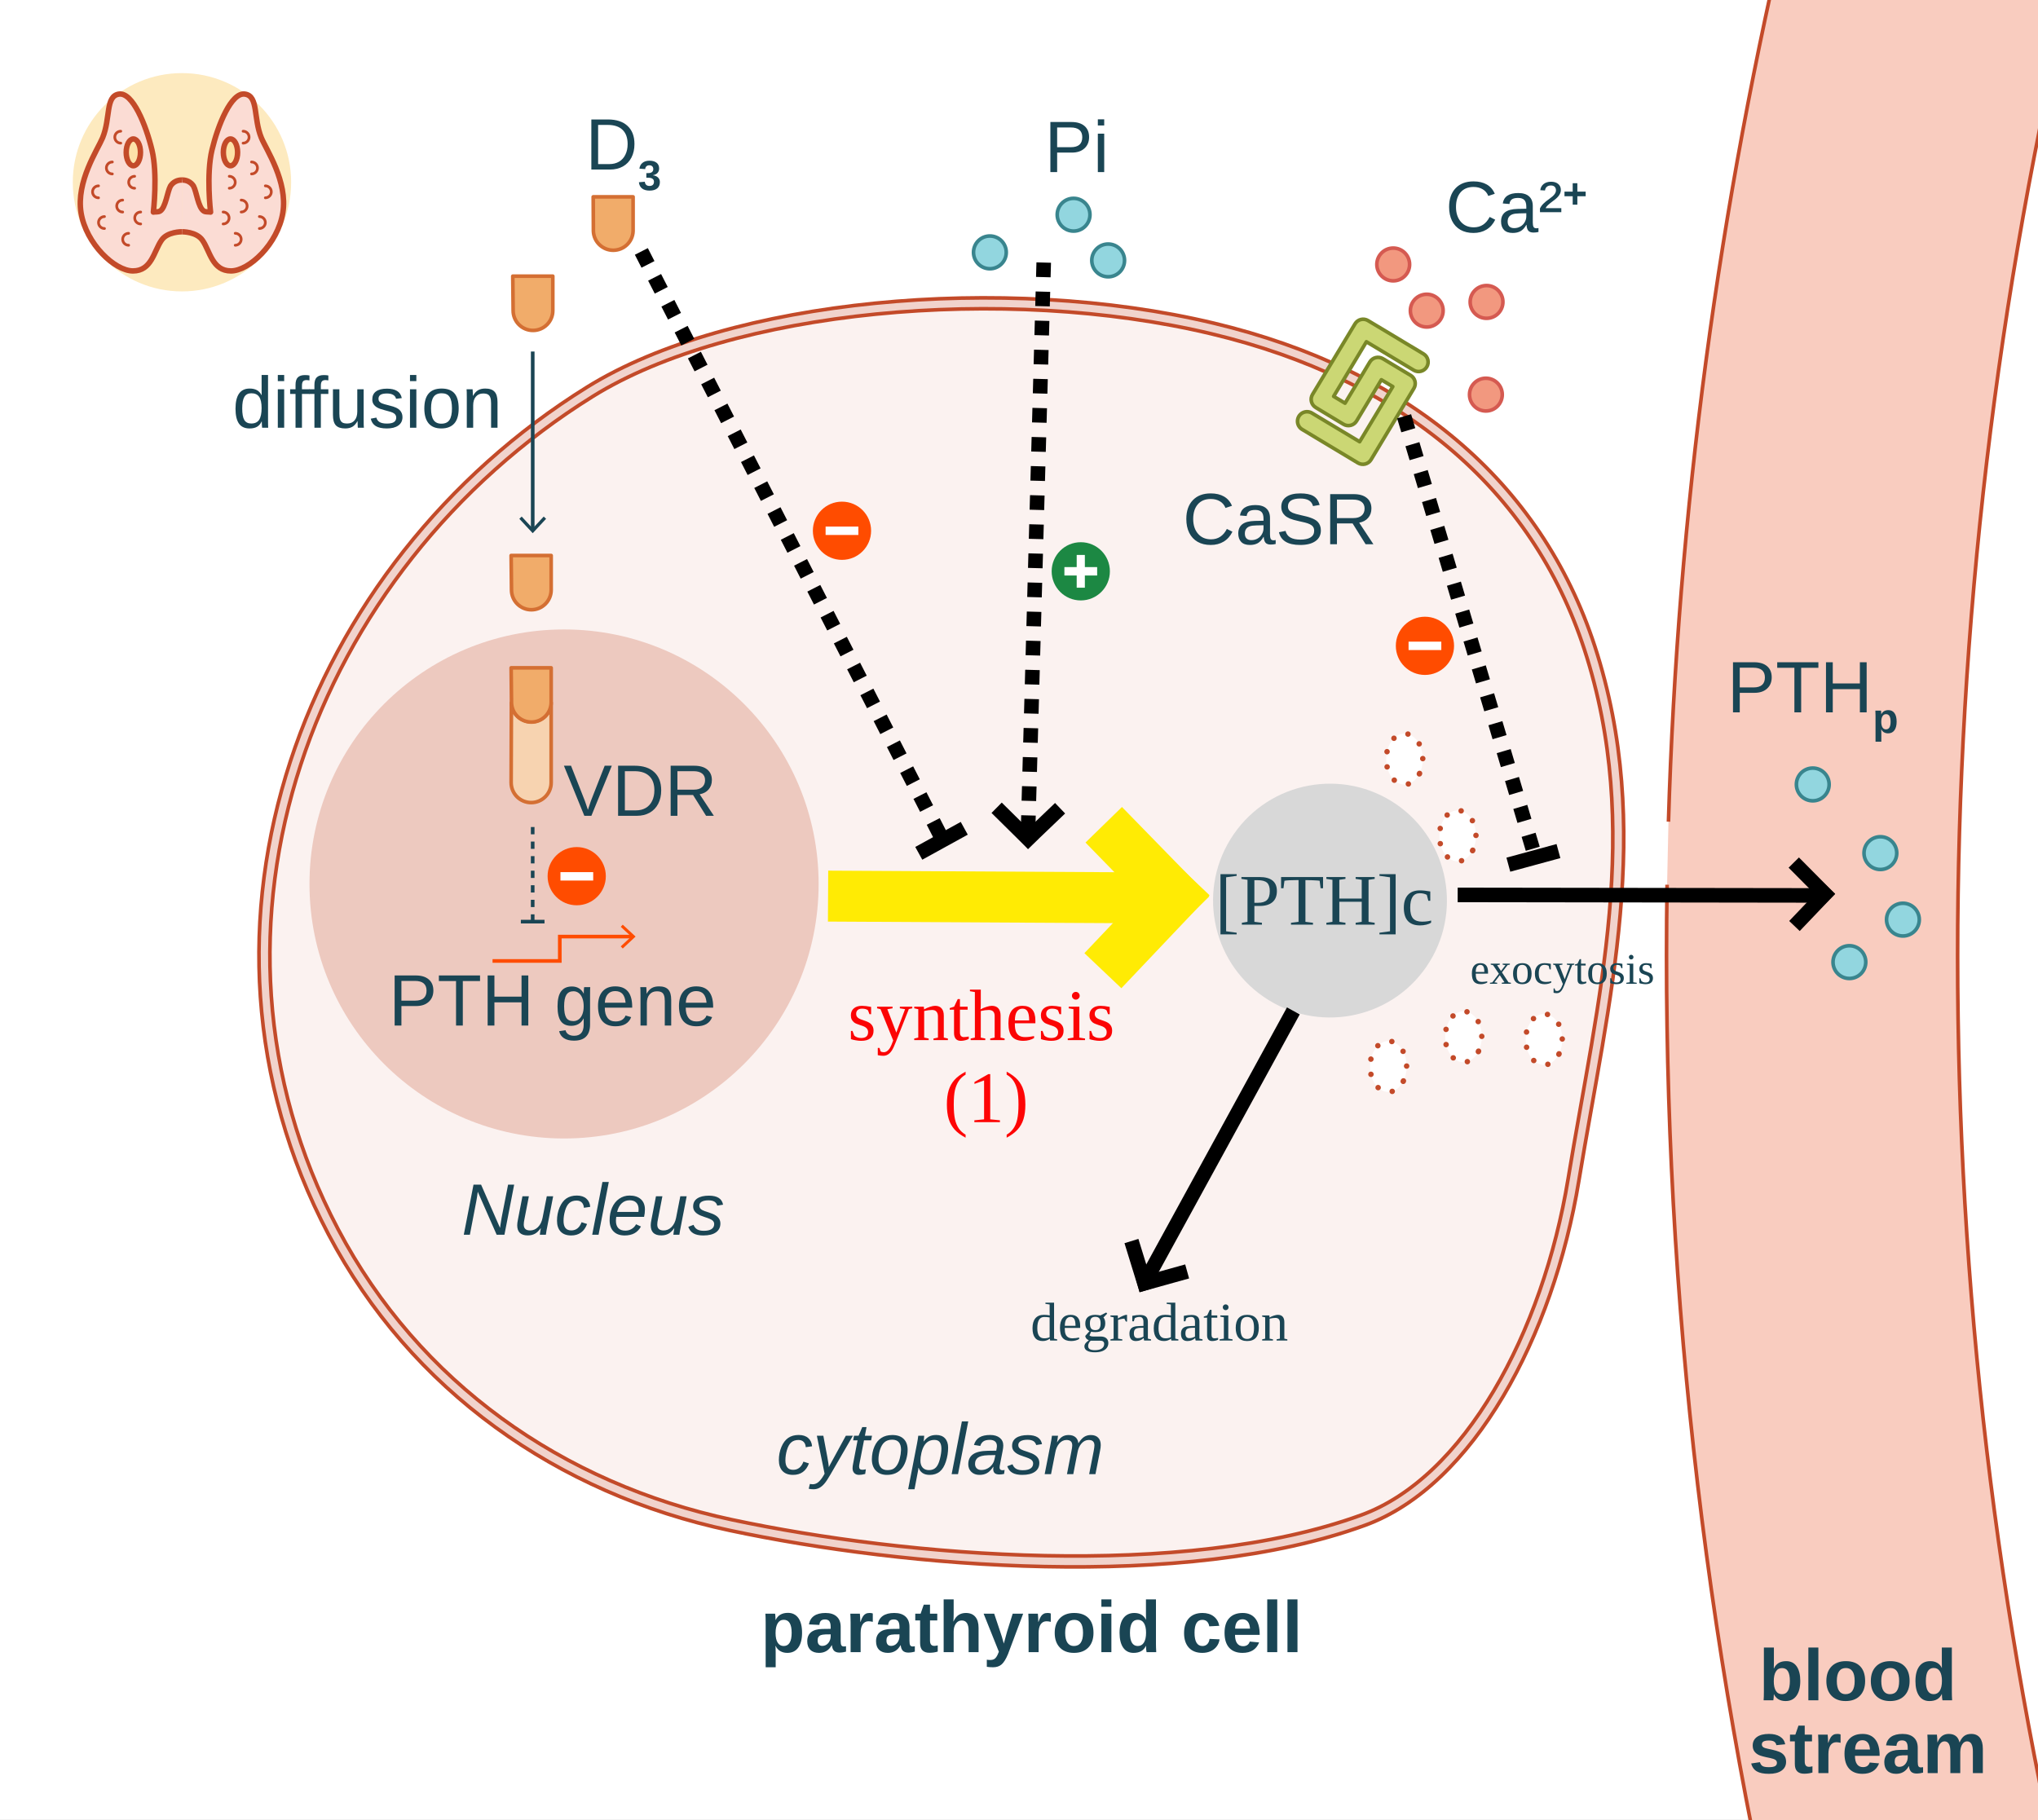
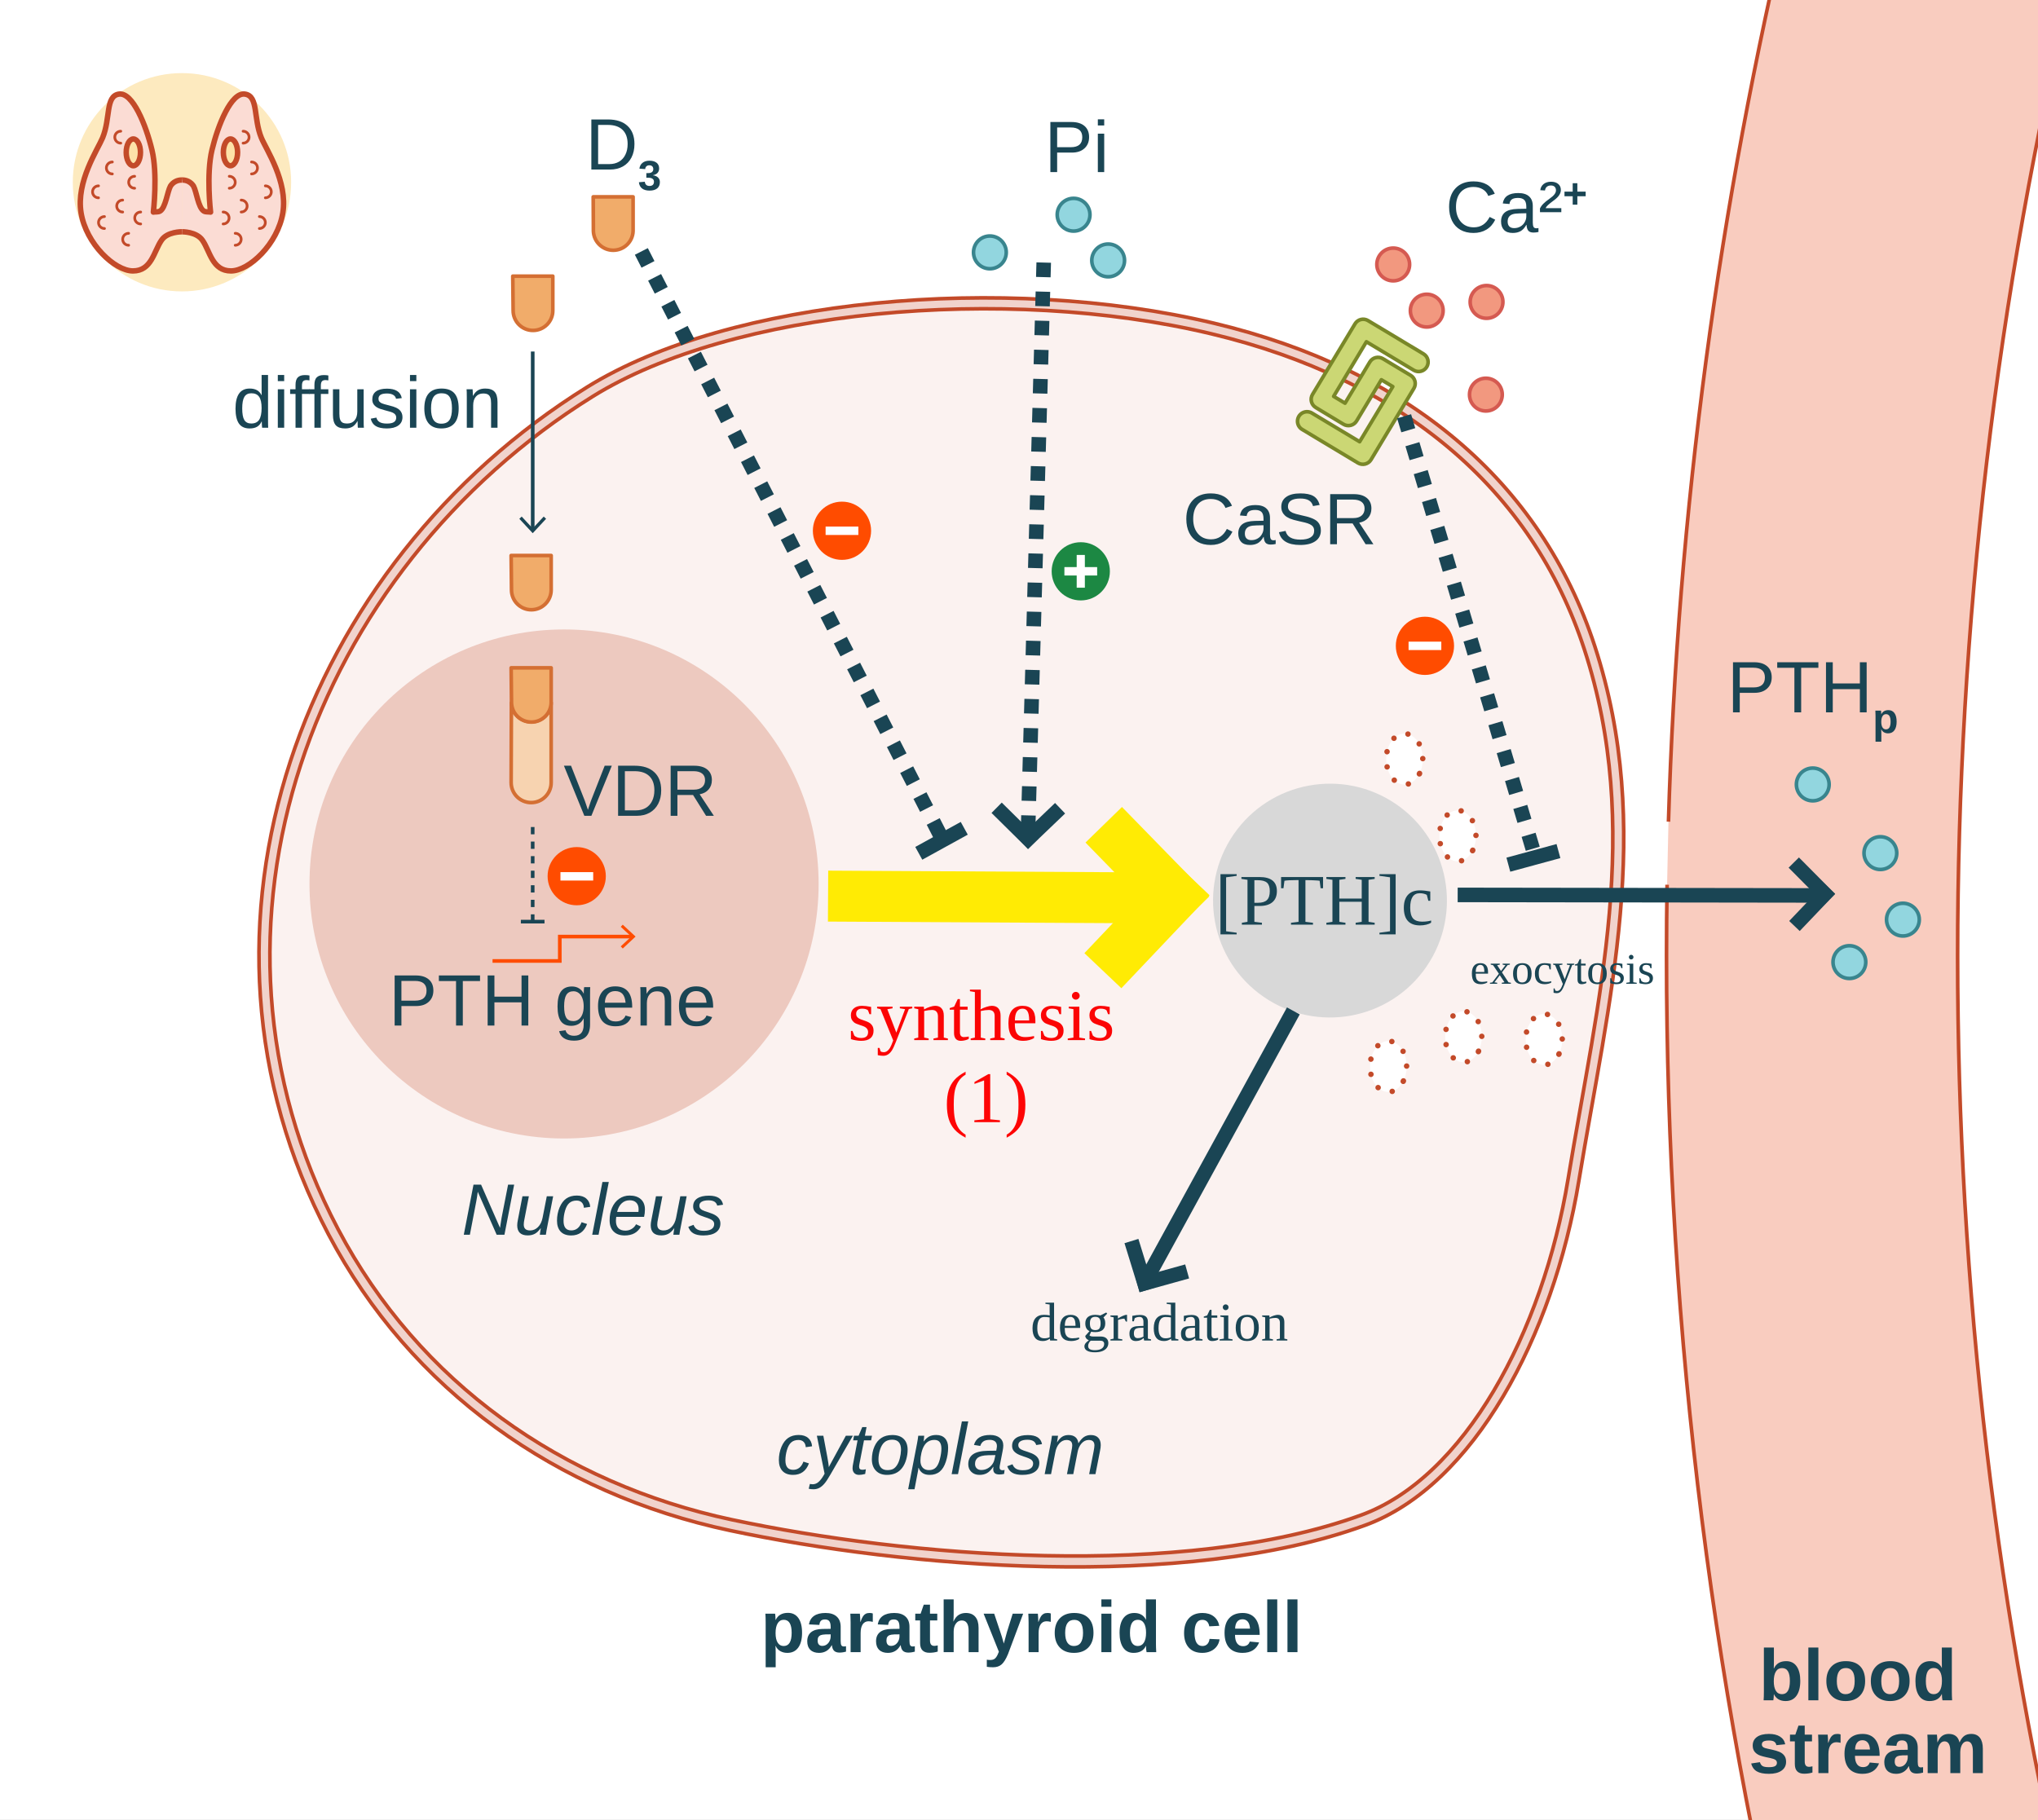
<svg xmlns="http://www.w3.org/2000/svg" xmlns:ns1="https://boxy-svg.com" viewBox="0 0 560 500">
  <defs>
    <style>.cls-1{isolation:isolate;}.cls-2{fill:#fff;}.cls-3{fill:#fbf2f0;}.cls-10,.cls-13,.cls-15,.cls-18,.cls-20,.cls-22,.cls-30,.cls-4,.cls-5{fill:none;}.cls-10,.cls-12,.cls-13,.cls-14,.cls-15,.cls-4{stroke:#c34a29;}.cls-10,.cls-15,.cls-18,.cls-20,.cls-22,.cls-4,.cls-5{stroke-miterlimit:10;}.cls-4{stroke-width:4px;}.cls-5{stroke:#f1d3cc;stroke-width:2px;}.cls-6{fill:#edc9bf;}.cls-7{fill:#f2987f;stroke:#d55a51;}.cls-13,.cls-15,.cls-16,.cls-17,.cls-21,.cls-7,.cls-8{stroke-linecap:round;}.cls-12,.cls-13,.cls-14,.cls-16,.cls-17,.cls-21,.cls-7,.cls-8{stroke-linejoin:round;}.cls-8{fill:#cbd774;stroke:#798728;}.cls-9{fill:#f9ccbf;}.cls-11{fill:#fdeabf;}.cls-12{fill:#fbdcd4;}.cls-12,.cls-14,.cls-15{stroke-width:1.5px;}.cls-13{stroke-width:0.75px;}.cls-14{fill:#fde2a8;}.cls-15{stroke-dasharray:0 4.21;}.cls-16{fill:#92d6df;stroke:#39858e;}.cls-17{fill:#f1ac6a;}.cls-17,.cls-21{stroke:#d46f33;}.cls-18,.cls-20{stroke:#1a4554;}.cls-19,.cls-24,.cls-25,.cls-26,.cls-27{fill:#1a4554;}.cls-20{stroke-dasharray:2 2;}.cls-21{fill:#f7d3b0;}.cls-22{stroke:#ff4c00;}.cls-23{fill:#ff4c00;}.cls-24,.cls-25,.cls-26,.cls-27{font-size:20px;}.cls-24{font-family:ArialMT, Arial;}.cls-25,.cls-27{font-family:Arial-BoldMT, Arial;font-weight:700;}.cls-26{font-family:Arial-ItalicMT, Arial;font-style:italic;}.cls-27{letter-spacing:0.03em;}.cls-28{letter-spacing:-0.02em;}.cls-29{fill:#1c8843;}.cls-31{mix-blend-mode:multiply;}</style>
  </defs>
  <g class="cls-1">
    <g id="Ebene_30" data-name="Ebene 30">
      <g id="Rahmen-8" data-name="Rahmen">
        <rect class="cls-2" width="560" height="500" />
      </g>
    </g>
    <g id="Zellen_HG" data-name="Zellen HG">
      <path class="cls-3" d="M162.1,107.67c-77.47,48.15-114.73,147-70.53,230.84,22.43,42.54,62.25,70.61,109.26,80.63,47.94,10.21,124.31,16.66,173.7-1.34,29.12-10.61,50.82-51,57.83-93.53,8.18-49.63,20.61-96.62,4.42-146.24C422.22,133.38,386,102.91,333.28,90.3,275.78,76.54,200.67,83.69,162.1,107.67Z" />
      <path class="cls-4" d="M162.1,107.67c-77.47,48.15-114.73,147-70.53,230.84,22.43,42.54,62.25,70.61,109.26,80.63,47.94,10.21,124.31,16.66,173.7-1.34,29.12-10.61,50.82-51,57.83-93.53,8.18-49.63,20.61-96.62,4.42-146.24C422.22,133.38,386,102.91,333.28,90.3,275.78,76.54,200.67,83.69,162.1,107.67Z" />
      <path class="cls-5" d="M162.1,107.67c-77.47,48.15-114.73,147-70.53,230.84,22.43,42.54,62.25,70.61,109.26,80.63,47.94,10.21,124.31,16.66,173.7-1.34,29.12-10.61,50.82-51,57.83-93.53,8.18-49.63,20.61-96.62,4.42-146.24C422.22,133.38,386,102.91,333.28,90.3,275.78,76.54,200.67,83.69,162.1,107.67Z" />
      <circle class="cls-6" cx="154.99" cy="242.94" r="69.95" />
      <g id="CAP">
        <circle class="cls-7" cx="408.29" cy="108.45" r="4.5" />
      </g>
      <g id="CAP-2" data-name="CAP">
        <circle class="cls-7" cx="382.83" cy="72.68" r="4.5" />
      </g>
      <g id="CAP-3" data-name="CAP">
        <circle class="cls-7" cx="408.47" cy="82.98" r="4.5" />
      </g>
      <g id="CaSR">
        <path class="cls-8" d="M373.14,127.23l-15.23-9.15a2.62,2.62,0,1,1,2.69-4.49l13,7.81,9.11-15.15-3.14-1.88-6.81,11.33a2.62,2.62,0,0,1-3.59.9L361.55,112a2.62,2.62,0,0,1-.9-3.59L372.33,89a2.6,2.6,0,0,1,3.58-.89l15.24,9.15a2.61,2.61,0,0,1-2.69,4.48l-13-7.81-9,15,3.13,1.88,6.81-11.33a2.62,2.62,0,0,1,3.59-.9l7.62,4.58a2.61,2.61,0,0,1,.89,3.59l-11.79,19.62A2.62,2.62,0,0,1,373.14,127.23Z" />
      </g>
      <g id="CAP-4" data-name="CAP">
        <circle class="cls-7" cx="392.04" cy="85.37" r="4.5" />
      </g>
      <path class="cls-9" d="M458.46,225.82A1236.88,1236.88,0,0,1,492.08-26L569.87-7.3a1156.56,1156.56,0,0,0,0,540l-77.79,18.68a1236.34,1236.34,0,0,1-34-308.23" />
      <path class="cls-10" d="M458.46,225.82A1236.88,1236.88,0,0,1,492.08-26L569.87-7.3a1156.56,1156.56,0,0,0,0,540l-77.79,18.68a1236.34,1236.34,0,0,1-34-308.23" />
      <g id="PTH_klein-2" data-name="PTH klein">
        <circle class="cls-11" cx="50" cy="50.09" r="30" />
        <path class="cls-12" d="M50,49.48a3.59,3.59,0,0,1,3.17,1.66C54,52.65,54.46,57.05,56,58c.57.34,1.33.16,1.86.29,0,0-1.23-10.35.39-17.09s5.29-16,9.12-15.33c3.67.61,2.22,6.58,4.44,12,1.36,3.28,7.29,12,5.91,20.59s-9.28,16-14.26,16c-5.15,0-5.75-5.43-7.82-8.41C54,63.63,50,63.7,50,63.7" />
        <path class="cls-13" d="M63,51.73a1.64,1.64,0,1,0,0-3.28" />
        <path class="cls-13" d="M66.27,58.27a1.64,1.64,0,1,0,0-3.28" />
        <path class="cls-13" d="M64.63,67.4a1.64,1.64,0,0,0,0-3.28" />
        <path class="cls-13" d="M61.31,61.55a1.64,1.64,0,1,0,0-3.28" />
        <path class="cls-13" d="M62.54,44a1.64,1.64,0,1,0,0-3.28" />
        <path class="cls-13" d="M66.8,39.34a1.64,1.64,0,0,0,0-3.28" />
        <path class="cls-13" d="M71.27,62.8a1.64,1.64,0,1,0,0-3.28" />
        <path class="cls-13" d="M69.11,47.8a1.64,1.64,0,1,0,0-3.28" />
        <path class="cls-13" d="M72.91,54.36a1.64,1.64,0,0,0,0-3.28" />
        <ellipse class="cls-14" cx="63.33" cy="41.87" rx="1.96" ry="3.68" />
        <path class="cls-12" d="M50,49.48a3.58,3.58,0,0,0-3.16,1.66C46,52.65,45.52,57.05,44,58c-.57.34-1.34.16-1.86.29,0,0,1.23-10.35-.39-17.09s-5.3-16-9.13-15.33c-3.67.61-2.21,6.58-4.43,12-1.36,3.28-7.3,12-5.92,20.59s9.29,16,14.27,16c5.14,0,5.75-5.43,7.82-8.41C45.94,63.63,50,63.7,50,63.7" />
        <path class="cls-13" d="M37,51.73a1.64,1.64,0,0,1,0-3.28" />
        <path class="cls-13" d="M33.71,58.27a1.64,1.64,0,0,1,0-3.28" />
        <path class="cls-13" d="M35.35,67.4a1.64,1.64,0,0,1,0-3.28" />
        <path class="cls-13" d="M38.66,61.55a1.64,1.64,0,1,1,0-3.28" />
        <path class="cls-13" d="M37.43,44a1.64,1.64,0,0,1,0-3.28" />
        <path class="cls-13" d="M33.18,39.34a1.64,1.64,0,1,1,0-3.28" />
        <path class="cls-13" d="M28.71,62.8a1.64,1.64,0,1,1,0-3.28" />
        <path class="cls-13" d="M30.87,47.8a1.64,1.64,0,0,1,0-3.28" />
        <path class="cls-13" d="M27.07,54.36a1.64,1.64,0,1,1,0-3.28" />
        <ellipse class="cls-14" cx="36.64" cy="41.87" rx="1.96" ry="3.68" />
      </g>
    </g>
    <g id="Icons">
      <g id="Text">
        <g id="OPG_2_" data-name="OPG 2?">
          <g id="OPG-3" data-name="OPG" transform="matrix(1, 0, 0, 1, 0.830129, 6.087611)">
            <path class="cls-2" d="M405.39,282.92c-1.61,3.14-4.73,3.87-7,1.63s-2.77-6.62-1.16-9.77,4.72-3.87,7-1.63S407,279.77,405.39,282.92Z" />
            <path class="cls-15" d="M405.39,282.92c-1.61,3.14-4.73,3.87-7,1.63s-2.77-6.62-1.16-9.77,4.72-3.87,7-1.63S407,279.77,405.39,282.92Z" />
          </g>
        </g>
        <g id="OPG_2_2" data-name="OPG 2?" transform="matrix(1, 0, 0, 1, -5.763916, 16.24376)">
          <g id="OPG-4" data-name="OPG">
            <path class="cls-2" d="M410.39,217.54c-1.61,3.15-4.73,3.88-7,1.63s-2.77-6.62-1.16-9.77,4.72-3.87,7-1.62S412,214.4,410.39,217.54Z" />
            <path class="cls-15" d="M410.39,217.54c-1.61,3.15-4.73,3.88-7,1.63s-2.77-6.62-1.16-9.77,4.72-3.87,7-1.62S412,214.4,410.39,217.54Z" />
          </g>
        </g>
        <g id="OPG_2_3" data-name="OPG 2?" transform="matrix(1, 0, 0, 1, -45.10366, 26.0107)">
          <g id="OPG-5" data-name="OPG">
            <path class="cls-2" d="M430.68,271.17c-1.61,3.14-4.72,3.87-7,1.63s-2.77-6.62-1.16-9.77,4.73-3.87,7-1.63S432.29,268,430.68,271.17Z" />
            <path class="cls-15" d="M430.68,271.17c-1.61,3.14-4.72,3.87-7,1.63s-2.77-6.62-1.16-9.77,4.73-3.87,7-1.63S432.29,268,430.68,271.17Z" />
          </g>
        </g>
        <g id="PTH_kugel-11" data-name="PTH kugel" transform="matrix(1, 0, 0, 1, 10.06435, 11.47336)">
          <circle class="cls-16" cx="498.11" cy="252.94" r="4.5" />
        </g>
        <g id="PTH_kugel-12" data-name="PTH kugel">
          <circle class="cls-16" cx="498.11" cy="215.59" r="4.5" />
        </g>
        <g id="PTH_kugel-13" data-name="PTH kugel">
          <circle class="cls-16" cx="304.5" cy="71.57" r="4.5" />
        </g>
        <g id="PTH_kugel-14" data-name="PTH kugel">
          <circle class="cls-16" cx="295" cy="59.01" r="4.5" />
        </g>
        <g id="PTH_kugel-15" data-name="PTH kugel">
          <circle class="cls-16" cx="272" cy="69.36" r="4.5" />
        </g>
        <g id="PTH_kugel-16" data-name="PTH kugel">
          <circle class="cls-16" cx="516.69" cy="234.46" r="4.5" />
        </g>
        <g id="D3-2" data-name="D3">
          <path class="cls-17" d="M141,85.36a5.45,5.45,0,1,0,10.9,0V75.9h-11Z" />
        </g>
        <g id="D3-3" data-name="D3">
          <path class="cls-17" d="M140.55,162.13a5.45,5.45,0,0,0,10.9,0v-9.46h-11Z" />
        </g>
        <g id="D3-4" data-name="D3">
          <path class="cls-17" d="M163.05,63.55a5.46,5.46,0,0,0,10.91,0V54.1H163Z" />
        </g>
        <line class="cls-18" x1="146.38" y1="96.61" x2="146.38" y2="145.56" />
        <polygon class="cls-19" points="142.7 142.58 143.35 141.97 146.38 145.22 149.4 141.97 150.06 142.58 146.38 146.54 142.7 142.58" />
        <line class="cls-20" x1="146.37" y1="253.29" x2="146.37" y2="225.84" />
        <rect class="cls-19" x="143.12" y="252.79" width="6.5" height="1" />
        <g id="Neues_Symbol_1-2" data-name="Neues Symbol 1">
          <g id="VDR-3" data-name="VDR">
            <path class="cls-21" d="M151.45,193.15v21.93a5.5,5.5,0,0,1-5.5,5.5h0a5.5,5.5,0,0,1-5.5-5.51l.07-21.92a5.47,5.47,0,0,0,10.93,0Z" />
          </g>
          <g id="Deleted_Symbol-20" data-name="Deleted Symbol">
            <path class="cls-17" d="M140.55,193a5.45,5.45,0,0,0,10.9,0v-9.46h-11Z" />
          </g>
        </g>
        <ellipse style="fill: rgb(216, 216, 216);" transform="matrix(-0.566529, 0.824042, -0.824041, -0.566528, 706.6548, 160.1278)" cx="265.305" cy="231.66" rx="32.129" ry="32.129" />
        <text transform="matrix(1, 0, 0, 0.999999, 6.618835, -1.654534)" style="fill: rgb(26, 69, 84); font-size: 20px; white-space: pre;" x="327.257" y="255.783">[PTH]c</text>
        <text x="664.406" y="188.491" style="white-space: pre; fill: rgb(51, 51, 51); font-size: 24px;"> </text>
        <line style="fill: rgb(26, 69, 84); stroke-width: 14; stroke: rgb(255, 235, 4);" x1="233.468" y1="269.209" x2="314.197" y2="223.856" transform="matrix(0.869141, 0.494565, -0.494565, 0.869141, 157.7598, -103.1669)" />
        <line style="fill: rgb(26, 69, 84); stroke-width: 14; stroke: rgb(255, 235, 4);" x1="300.583" y1="230.002" x2="329.406" y2="248.674" transform="matrix(0.975198, 0.221334, -0.221334, 0.975198, 61.06162, -64.15358)" />
        <g id="g-1" data-name="OPG 2?" transform="matrix(1, 0, 0, 1, -2.338448, 18.5664)">
          <g id="g-2" data-name="OPG">
            <path class="cls-2" d="M430.68,271.17c-1.61,3.14-4.72,3.87-7,1.63s-2.77-6.62-1.16-9.77,4.73-3.87,7-1.63S432.29,268,430.68,271.17Z" style="fill: rgb(255, 255, 255);" />
            <path class="cls-15" d="M430.68,271.17c-1.61,3.14-4.72,3.87-7,1.63s-2.77-6.62-1.16-9.77,4.73-3.87,7-1.63S432.29,268,430.68,271.17Z" style="fill: none; stroke: rgb(195, 74, 41); stroke-dasharray: 0px, 4.21px; stroke-linecap: round; stroke-miterlimit: 10; stroke-width: 1.5px;" />
          </g>
        </g>
        <g id="g-3" data-name="OPG 2?" transform="matrix(1, 0, 0, 1, -20.38151, -4.858695)">
          <g id="g-4" data-name="OPG">
            <path class="cls-2" d="M410.39,217.54c-1.61,3.15-4.73,3.88-7,1.63s-2.77-6.62-1.16-9.77,4.72-3.87,7-1.62S412,214.4,410.39,217.54Z" style="fill: rgb(255, 255, 255);" />
            <path class="cls-15" d="M410.39,217.54c-1.61,3.15-4.73,3.88-7,1.63s-2.77-6.62-1.16-9.77,4.72-3.87,7-1.62S412,214.4,410.39,217.54Z" style="fill: none; stroke: rgb(195, 74, 41); stroke-dasharray: 0px, 4.21px; stroke-linecap: round; stroke-miterlimit: 10; stroke-width: 1.5px;" />
          </g>
        </g>
        <g id="g-5" data-name="PTH kugel" transform="matrix(1, 0, 0, 1, 24.77093, -0.200999)">
          <circle class="cls-16" cx="498.11" cy="252.94" r="4.5" style="fill: rgb(146, 214, 223); stroke: rgb(57, 133, 142); stroke-linecap: round; stroke-linejoin: round;" />
        </g>
-         <line style="stroke: rgb(0, 0, 0); stroke-width: 4; fill: rgb(26, 69, 84);" x1="407.03" y1="270.624" x2="493.796" y2="221.414" transform="matrix(0.869141, 0.494565, -0.494565, 0.869141, 180.613, -190.5645)" />
-         <line style="stroke: rgb(0, 0, 0); stroke-width: 4; fill: rgb(26, 69, 84);" x1="491.907" y1="238.285" x2="503.814" y2="245.856" transform="matrix(0.975198, 0.221334, -0.221334, 0.975198, 65.92627, -104.1896)" />
-         <line style="stroke: rgb(0, 0, 0); stroke-width: 4; fill: rgb(26, 69, 84);" x1="490.306" y1="243.157" x2="502.213" y2="250.728" transform="matrix(0.194062, -0.980989, 0.980989, 0.194062, 159.3942, 688.2936)" ns1:origin="0.696 0.526" />
-         <line style="stroke: rgb(0, 0, 0); stroke-width: 4; fill: rgb(26, 69, 84);" x1="298.328" y1="336.455" x2="371.681" y2="293.689" transform="matrix(-0.856567, 0.516036, -0.516036, -0.856567, 784.5468, 412.078)" />
-         <line style="stroke: rgb(0, 0, 0); stroke-width: 4; fill: rgb(26, 69, 84);" x1="313.452" y1="347.532" x2="325.359" y2="355.103" transform="matrix(-0.669324, 0.742971, -0.742971, -0.669324, 794.2099, 349.1538)" />
-         <line style="stroke: rgb(0, 0, 0); stroke-width: 4; fill: rgb(26, 69, 84);" x1="306.337" y1="345.499" x2="318.244" y2="353.07" transform="matrix(0.761341, 0.648352, -0.648352, 0.761341, 301.6749, -120.5803)" ns1:origin="0.696 0.526" />
-         <line style="stroke: rgb(0, 0, 0); stroke-width: 4; fill: rgb(26, 69, 84); stroke-dasharray: 4px;" x1="136.661" y1="191.906" x2="298.894" y2="108.625" transform="matrix(-0.00113, 0.999999, -0.999999, -0.00113, 368.289, -67.34206)" />
-         <line style="stroke: rgb(0, 0, 0); stroke-width: 4; fill: rgb(26, 69, 84);" x1="251.764" y1="224.836" x2="263.48" y2="232.973" transform="matrix(0.444318, -0.895869, 0.895869, 0.444318, -60.82606, 360.1685)" ns1:origin="0.696 0.526" />
-         <line style="stroke: rgb(0, 0, 0); stroke-width: 4; fill: rgb(26, 69, 84); stroke-dasharray: 4px;" x1="216.559" y1="187.914" x2="352.731" y2="112.167" transform="matrix(-0.510014, 0.860166, -0.860166, -0.510014, 558.8777, -18.27871)" />
-         <line style="stroke: rgb(0, 0, 0); stroke-width: 4; fill: rgb(26, 69, 84);" x1="280.239" y1="223.217" x2="292.146" y2="230.788" transform="matrix(-0.238722, 0.971088, -0.971088, -0.238722, 574.9524, 3.274922)" />
-         <line style="stroke: rgb(0, 0, 0); stroke-width: 4; fill: rgb(26, 69, 84);" x1="272.824" y1="223.662" x2="284.731" y2="231.233" transform="matrix(0.977365, 0.211558, -0.211558, 0.977365, 54.52283, -54.31872)" ns1:origin="0.696 0.526" />
-         <line style="stroke: rgb(0, 0, 0); stroke-width: 4; fill: rgb(26, 69, 84); stroke-dasharray: 4px;" x1="343.553" y1="192.561" x2="463.889" y2="156.632" transform="matrix(-0.00113, 0.999999, -0.999999, -0.00113, 578.7735, -228.927)" />
-         <line style="stroke: rgb(0, 0, 0); stroke-width: 4; fill: rgb(26, 69, 84);" x1="414.831" y1="229.867" x2="426.547" y2="238.004" transform="matrix(0.642848, -0.765994, 0.765994, 0.642848, -28.28512, 407.6303)" ns1:origin="0.696 0.526" />
+         <line style="stroke-width: 4; fill: rgb(26, 69, 84); stroke: rgb(26, 69, 84);" x1="407.03" y1="270.624" x2="493.796" y2="221.414" transform="matrix(0.869141, 0.494565, -0.494565, 0.869141, 180.613, -190.5645)" />
+         <line style="stroke-width: 4; fill: rgb(26, 69, 84); stroke: rgb(26, 69, 84);" x1="491.907" y1="238.285" x2="503.814" y2="245.856" transform="matrix(0.975198, 0.221334, -0.221334, 0.975198, 65.92627, -104.1896)" />
+         <line style="stroke-width: 4; fill: rgb(26, 69, 84); stroke: rgb(26, 69, 84);" x1="490.306" y1="243.157" x2="502.213" y2="250.728" transform="matrix(0.194062, -0.980989, 0.980989, 0.194062, 159.3942, 688.2936)" ns1:origin="0.696 0.526" />
+         <line style="stroke-width: 4; fill: rgb(26, 69, 84); stroke: rgb(26, 69, 84);" x1="298.328" y1="336.455" x2="371.681" y2="293.689" transform="matrix(-0.856567, 0.516036, -0.516036, -0.856567, 784.5468, 412.078)" />
+         <line style="stroke-width: 4; fill: rgb(26, 69, 84); stroke: rgb(26, 69, 84);" x1="313.452" y1="347.532" x2="325.359" y2="355.103" transform="matrix(-0.669324, 0.742971, -0.742971, -0.669324, 794.2099, 349.1538)" />
+         <line style="stroke-width: 4; fill: rgb(26, 69, 84); stroke: rgb(26, 69, 84);" x1="306.337" y1="345.499" x2="318.244" y2="353.07" transform="matrix(0.761341, 0.648352, -0.648352, 0.761341, 301.6749, -120.5803)" ns1:origin="0.696 0.526" />
+         <line style="stroke-width: 4; fill: rgb(26, 69, 84); stroke-dasharray: 4px; stroke: rgb(26, 69, 84);" x1="136.661" y1="191.906" x2="298.894" y2="108.625" transform="matrix(-0.00113, 0.999999, -0.999999, -0.00113, 368.289, -67.34206)" />
+         <line style="stroke-width: 4; fill: rgb(26, 69, 84); stroke: rgb(26, 69, 84);" x1="251.764" y1="224.836" x2="263.48" y2="232.973" transform="matrix(0.444318, -0.895869, 0.895869, 0.444318, -60.82606, 360.1685)" ns1:origin="0.696 0.526" />
+         <line style="stroke-width: 4; fill: rgb(26, 69, 84); stroke-dasharray: 4px; stroke: rgb(26, 69, 84);" x1="216.559" y1="187.914" x2="352.731" y2="112.167" transform="matrix(-0.510014, 0.860166, -0.860166, -0.510014, 558.8777, -18.27871)" />
+         <line style="stroke-width: 4; fill: rgb(26, 69, 84); stroke: rgb(26, 69, 84);" x1="280.239" y1="223.217" x2="292.146" y2="230.788" transform="matrix(-0.238722, 0.971088, -0.971088, -0.238722, 574.9524, 3.274922)" />
+         <line style="stroke-width: 4; fill: rgb(26, 69, 84); stroke: rgb(26, 69, 84);" x1="272.824" y1="223.662" x2="284.731" y2="231.233" transform="matrix(0.977365, 0.211558, -0.211558, 0.977365, 54.52283, -54.31872)" ns1:origin="0.696 0.526" />
+         <line style="stroke-width: 4; fill: rgb(26, 69, 84); stroke-dasharray: 4px; stroke: rgb(26, 69, 84);" x1="343.553" y1="192.561" x2="463.889" y2="156.632" transform="matrix(-0.00113, 0.999999, -0.999999, -0.00113, 578.7735, -228.927)" />
+         <line style="stroke-width: 4; fill: rgb(26, 69, 84); stroke: rgb(26, 69, 84);" x1="414.831" y1="229.867" x2="426.547" y2="238.004" transform="matrix(0.642848, -0.765994, 0.765994, 0.642848, -28.28512, 407.6303)" ns1:origin="0.696 0.526" />
        <line style="fill: rgb(26, 69, 84); stroke-width: 14; stroke: rgb(255, 235, 4);" x1="310.005" y1="250.44" x2="339.979" y2="268.924" transform="matrix(0.20478, -0.978808, 0.978808, 0.20478, -5.564351, 518.9259)" ns1:origin="0.073 0.636" />
      </g>
      <polyline class="cls-22" points="135.34 264.1 153.82 264.1 153.82 257.4 173.77 257.4" />
      <polygon class="cls-23" points="171.12 260.68 170.57 260.09 173.46 257.4 170.57 254.72 171.12 254.13 174.64 257.4 171.12 260.68" />
    </g>
    <g id="Text-2" data-name="Text">
      <text class="cls-24" transform="translate(324.96 149.57)" style="white-space: pre;">CaSR</text>
      <text class="cls-24" transform="translate(397.17 63.82)" style="white-space: pre;">Ca²</text>
      <text class="cls-25" transform="translate(429.4 57.16) scale(0.58)" style="white-space: pre;">+</text>
      <text class="cls-24" transform="translate(436.21 63.82)" style="white-space: pre;"> </text>
      <text class="cls-25" transform="translate(483.29 467.3)" style="white-space: pre;">blood <tspan x="-2.81" y="20">stream</tspan>
      </text>
      <text class="cls-25" transform="translate(209 454.06)" style="white-space: pre;">parathyroid cell</text>
      <text class="cls-26" transform="translate(126.83 339.34)" style="white-space: pre;">Nucleus</text>
      <text class="cls-26" transform="translate(213.36 405.14)" style="white-space: pre;">cytoplasm</text>
      <text class="cls-24" transform="translate(474.55 195.77)" style="white-space: pre;">PTH</text>
      <text class="cls-27" transform="translate(514.55 201.43) scale(0.58)" style="white-space: pre;">p</text>
      <text class="cls-24" transform="translate(106.8 281.85)" style="white-space: pre;">PTH gene</text>
      <text class="cls-24" transform="translate(117.04 42.55)" style="white-space: pre;"> </text>
      <text class="cls-27" transform="translate(199.28 48.21) scale(0.58)" style="white-space: pre;"> </text>
      <text class="cls-24" style="white-space: pre; font-size: 20px;" x="160.851" y="46.599">D</text>
      <text class="cls-27" style="white-space: pre; font-size: 11.6px;" x="175.291" y="52.259">3</text>
      <text class="cls-24" style="white-space: pre; font-size: 20px;" x="286.979" y="47.297">Pi</text>
      <text class="cls-24" transform="translate(63.87 117.55)" style="white-space: pre;">di<tspan class="cls-28" x="15.57" y="0">f</tspan>
        <tspan x="20.76" y="0">fusion</tspan>
      </text>
      <text class="cls-24" transform="translate(154.86 224.21)" style="white-space: pre;">VDR</text>
      <g id="Minus-8" data-name="Minus" transform="matrix(1, 0, 0, 1, -10.9411, 3.217971)">
        <circle class="cls-23" cx="242.3" cy="142.65" r="8" />
        <path class="cls-2" d="M237.8,143.81V141.5h9v2.31Z" />
      </g>
      <g id="Minus-9" data-name="Minus" transform="matrix(1, 0, 0, 1, -4.77627, 7.483927)">
        <circle class="cls-23" cx="396.32" cy="170.01" r="8" />
        <path class="cls-2" d="M391.82,171.17v-2.31h9v2.31Z" />
      </g>
      <g id="Minus-10" data-name="Minus">
        <circle class="cls-23" cx="158.47" cy="240.8" r="8" />
        <path class="cls-2" d="M154,242v-2.31h9V242Z" />
      </g>
      <g id="Plus-22" data-name="Plus" transform="matrix(1, 0, 0, 1, -6.435942, 15.44626)">
        <circle class="cls-29" cx="303.41" cy="141.57" r="8" />
        <path class="cls-2" d="M302.29,146.07v-3.35h-3.38v-2.31h3.38v-3.34h2.24v3.34h3.38v2.31h-3.38v3.35Z" />
      </g>
      <text x="655.196" y="104.588" style="white-space: pre; fill: rgb(51, 51, 51); font-size: 24px;"> </text>
    </g>
    <g id="Zoom_Rahmen" data-name="Zoom Rahmen">
      <g id="Neues_Symbol_2-9" data-name="Neues Symbol 2">
        <g id="Kidney_klein-12" data-name="Kidney klein">
          <circle class="cls-30" cx="50" cy="50" r="30" />
        </g>
        <rect class="cls-30" width="560" height="500" />
      </g>
    </g>
    <text style="fill: rgb(251, 4, 4); font-size: 20px; white-space: pre;" x="232.972" y="285.849">synthesis</text>
    <text x="468.904" y="124.647" style="white-space: pre; fill: rgb(51, 51, 51); font-size: 24px;"> </text>
    <text style="fill: rgb(26, 69, 84); white-space: pre; font-size: 15px;" x="283.167" y="368.418">degradation</text>
    <text style="white-space: pre; fill: rgb(51, 51, 51); font-size: 24px;" x="582.711" y="263.737"> </text>
    <text style="fill: rgb(254, 5, 5); font-size: 20px; white-space: pre;" x="253.655" y="295.221" transform="matrix(0.999999, 0, 0, 1, 5.651873, 13.18732)">(1)</text>
  </g>
  <text transform="matrix(1, 0, 0, 1.000001, -17.4327, 14.44633)" style="fill: rgb(26, 69, 84); white-space: pre;" x="421.407" y="255.917">exocytosis</text>
</svg>
